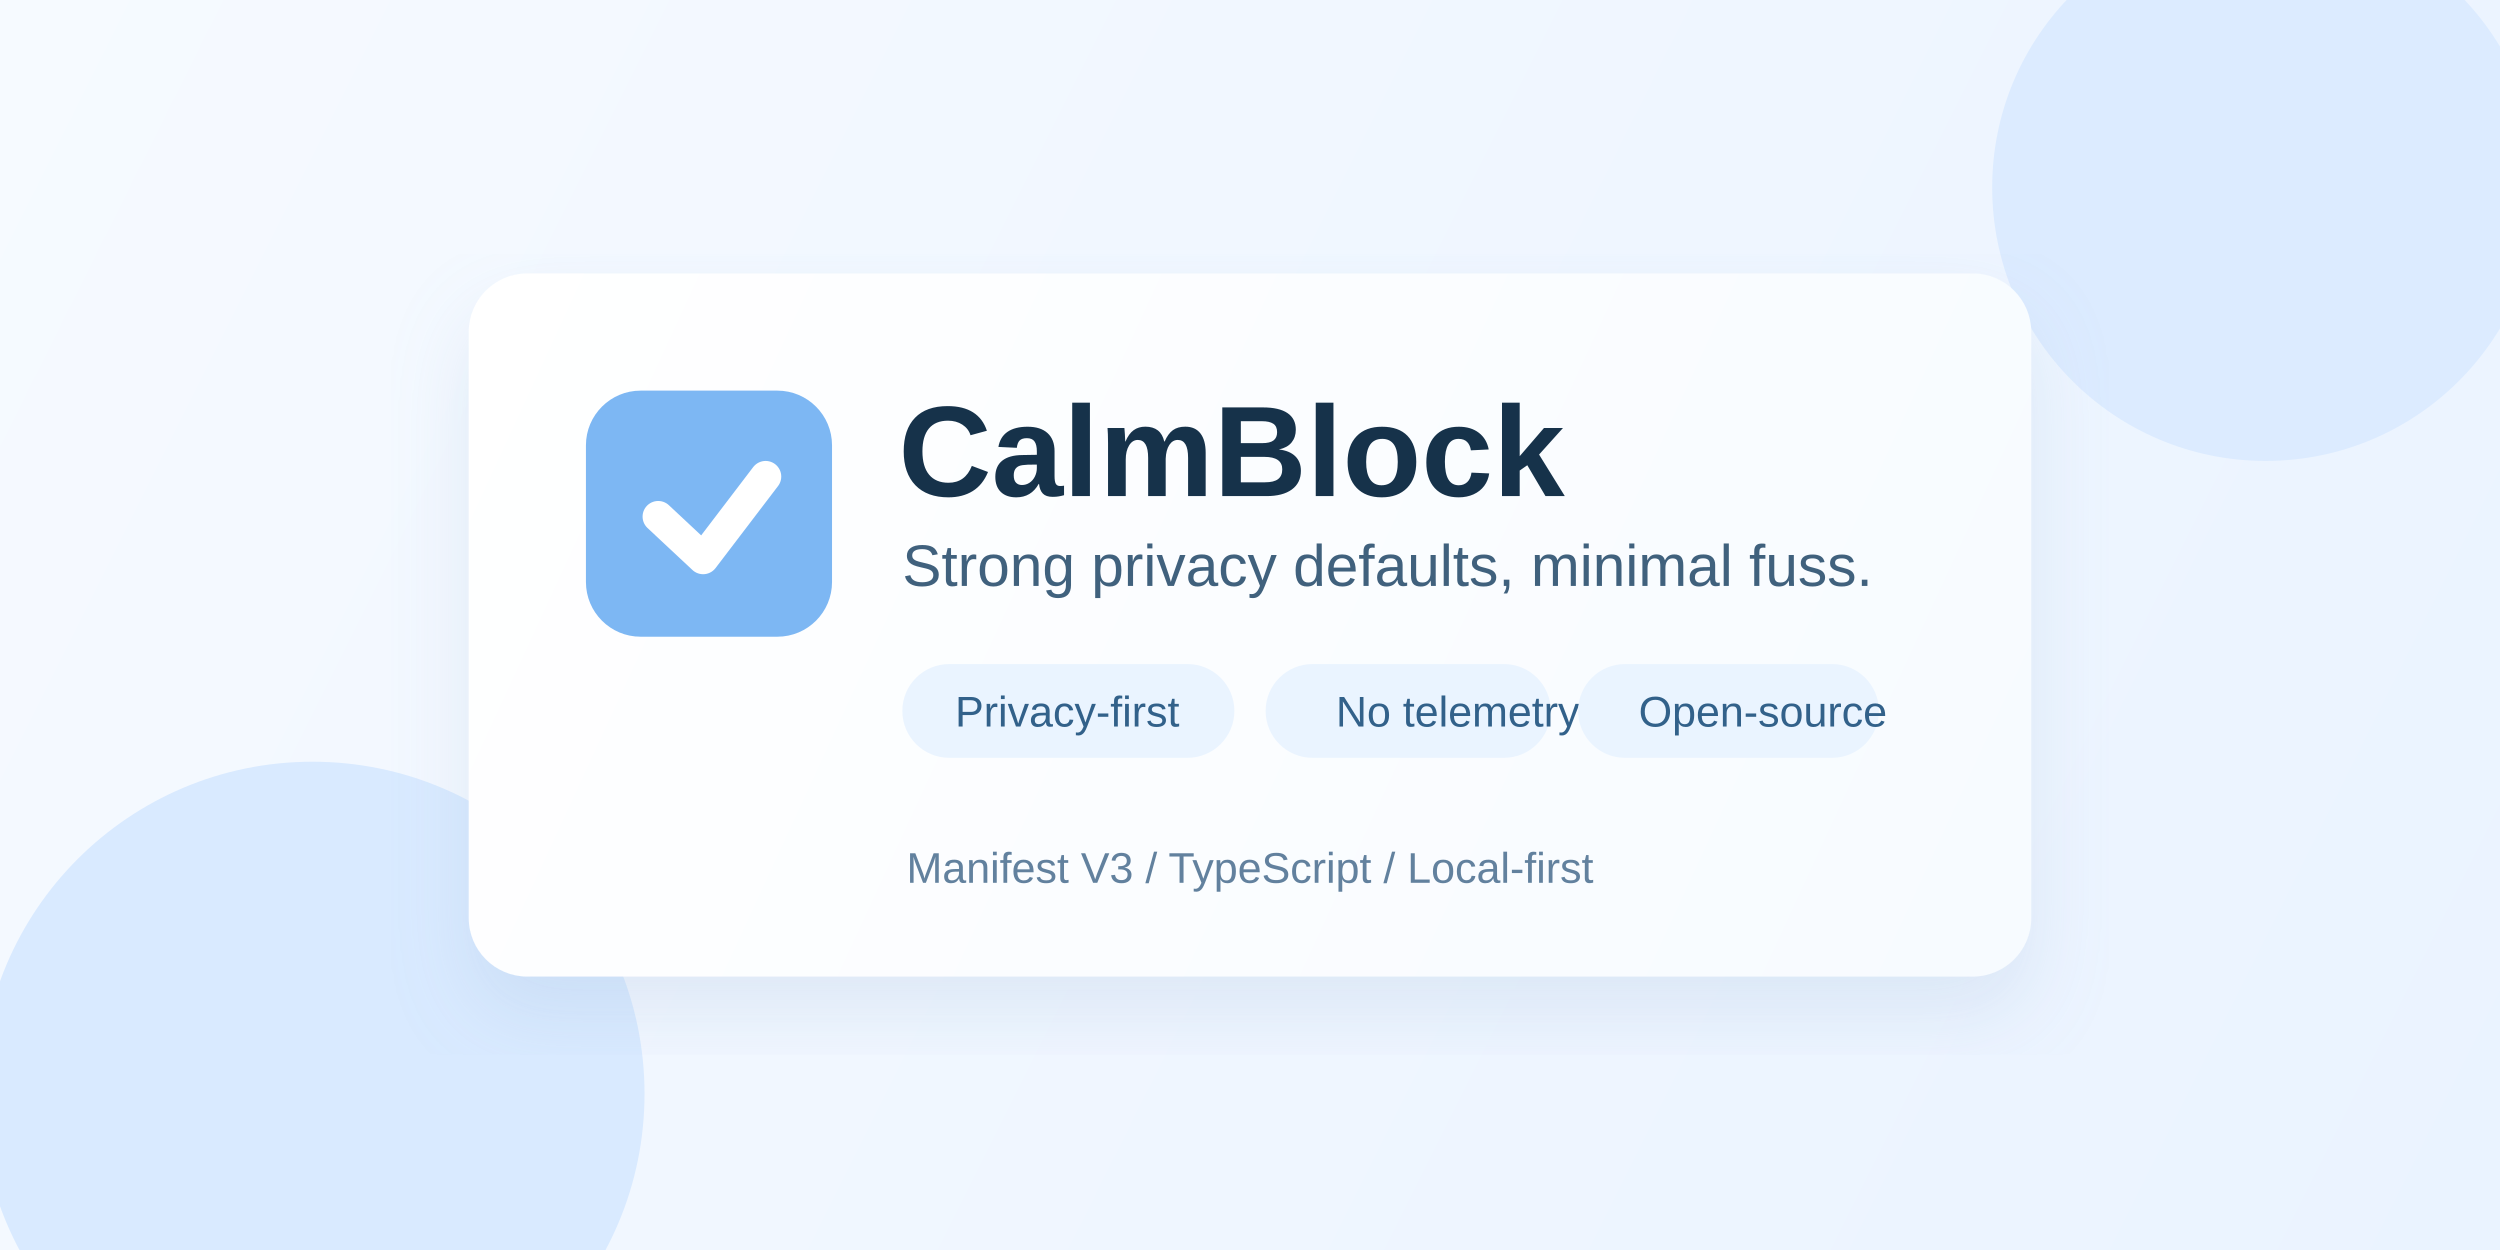
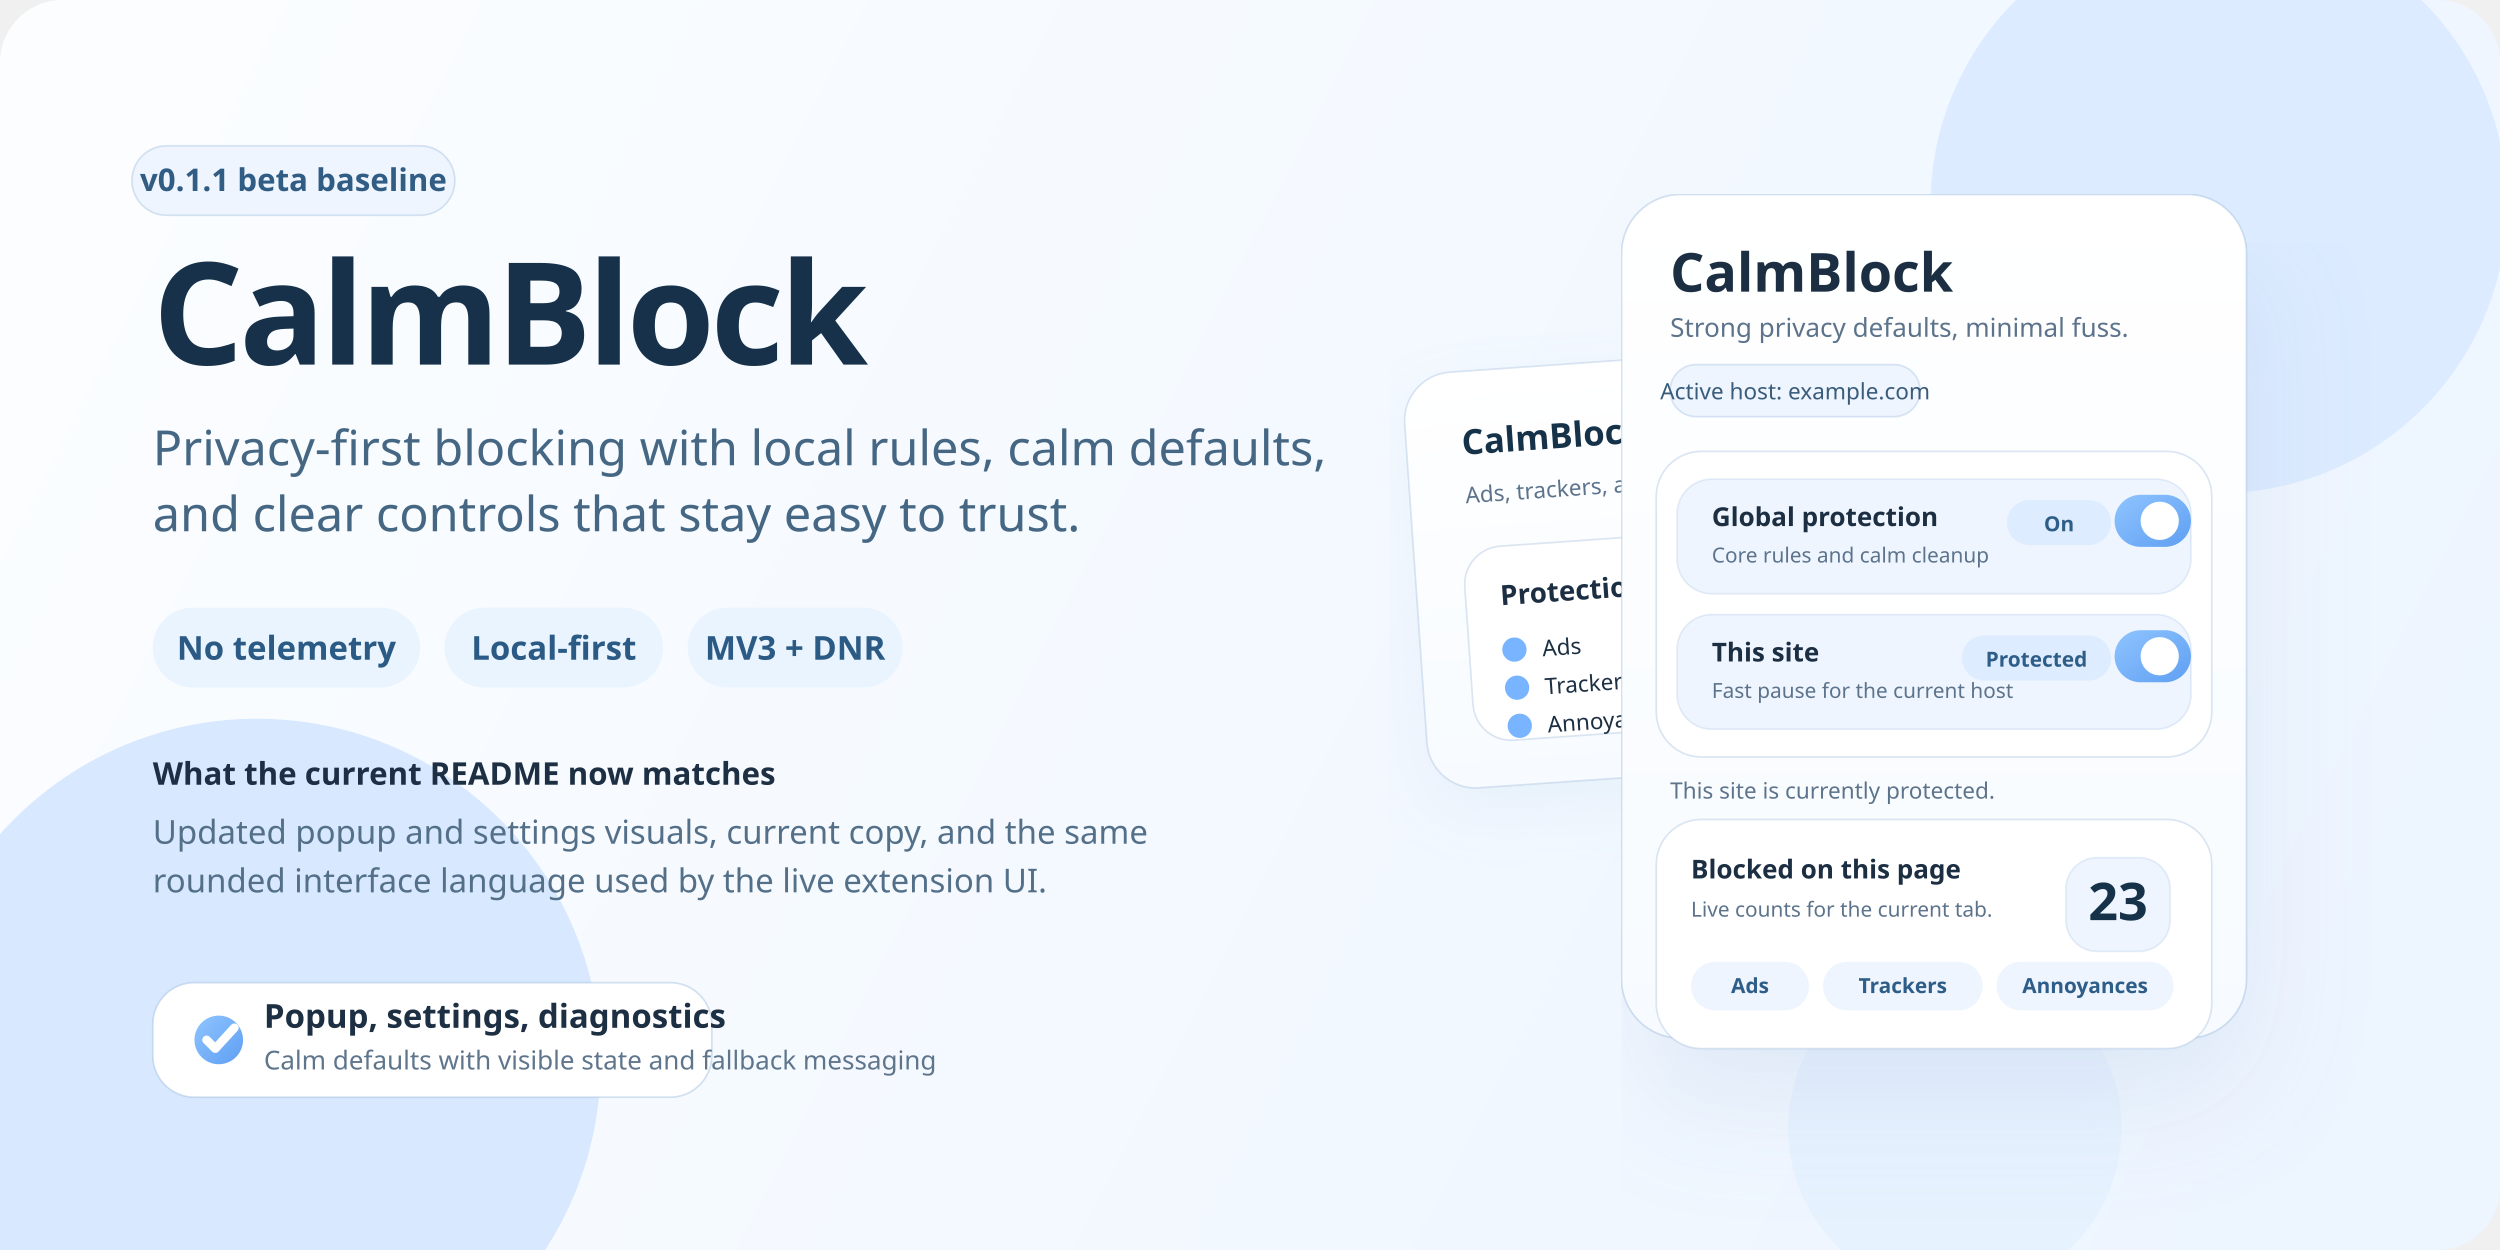
- <svg xmlns="http://www.w3.org/2000/svg" width="1280" height="640" viewBox="0 0 1280 640" fill="none">
+ <svg xmlns="http://www.w3.org/2000/svg" width="1440" height="720" viewBox="0 0 1440 720" fill="none">
  <defs>
-     <linearGradient id="bg" x1="0" y1="0" x2="1280" y2="640" gradientUnits="userSpaceOnUse">
-       <stop offset="0" stop-color="#F6FAFF" />
-       <stop offset="1" stop-color="#EAF3FF" />
+     <linearGradient id="bg" x1="88" y1="44" x2="1322" y2="676" gradientUnits="userSpaceOnUse">
+       <stop offset="0" stop-color="#FBFDFF" />
+       <stop offset="1" stop-color="#EDF5FF" />
    </linearGradient>
-     <linearGradient id="card" x1="240" y1="140" x2="1020" y2="500" gradientUnits="userSpaceOnUse">
+     <linearGradient id="surface" x1="0" y1="0" x2="0" y2="1">
      <stop offset="0" stop-color="#FFFFFF" />
      <stop offset="1" stop-color="#F7FBFF" />
    </linearGradient>
-     <filter id="shadow" x="200" y="110" width="880" height="430" filterUnits="userSpaceOnUse" color-interpolation-filters="sRGB">
-       <feDropShadow dx="0" dy="20" stdDeviation="20" flood-color="#9AB8D8" flood-opacity="0.22" />
+     <linearGradient id="panel-soft" x1="0" y1="0" x2="1" y2="1">
+       <stop offset="0" stop-color="#EEF5FF" />
+       <stop offset="1" stop-color="#DDEBFF" />
+     </linearGradient>
+     <linearGradient id="accent" x1="0" y1="0" x2="1" y2="1">
+       <stop offset="0" stop-color="#8FC4FF" />
+       <stop offset="1" stop-color="#5F9FF2" />
+     </linearGradient>
+     <filter id="shadow-xl" x="0" y="0" width="1440" height="720" filterUnits="userSpaceOnUse" color-interpolation-filters="sRGB">
+       <feDropShadow dx="0" dy="28" stdDeviation="34" flood-color="#8CAACE" flood-opacity="0.18" />
+     </filter>
+     <filter id="shadow-soft" x="0" y="0" width="1440" height="720" filterUnits="userSpaceOnUse" color-interpolation-filters="sRGB">
+       <feDropShadow dx="0" dy="14" stdDeviation="18" flood-color="#93B1D3" flood-opacity="0.12" />
    </filter>
  </defs>
-   <rect width="1280" height="640" fill="url(#bg)" />
-   <circle cx="1160" cy="96" r="140" fill="#DCEBFF" />
-   <circle cx="160" cy="560" r="170" fill="#D9EAFF" />
-   <g filter="url(#shadow)">
-     <rect x="240" y="140" width="800" height="360" rx="30" fill="url(#card)" />
+   <rect width="1440" height="720" rx="36" fill="url(#bg)" />
+   <circle cx="1278" cy="118" r="166" fill="#DCEBFF" />
+   <circle cx="148" cy="612" r="198" fill="#D7E8FF" />
+   <circle cx="1126" cy="650" r="96" fill="#E7F2FF" />
+   <rect x="76" y="84" width="186" height="40" rx="20" fill="#EEF5FF" stroke="rgba(153,184,219,0.38)" />
+   <text x="169" y="110" text-anchor="middle" fill="#315C84" font-size="18" font-family="Aptos, 'Segoe UI Variable Text', 'Segoe UI', sans-serif" font-weight="700">v0.1.1 beta baseline</text>
+   <text x="88" y="210" fill="#163149" font-size="82" font-family="Aptos, 'Segoe UI Variable Text', 'Segoe UI', sans-serif" font-weight="700" letter-spacing="-2.4">CalmBlock</text>
+   <text x="88" y="268" fill="#456783" font-size="28" font-family="Aptos, 'Segoe UI Variable Text', 'Segoe UI', sans-serif">
+     Privacy-first blocking with local rules, calm defaults,
+   </text>
+   <text x="88" y="306" fill="#456783" font-size="28" font-family="Aptos, 'Segoe UI Variable Text', 'Segoe UI', sans-serif">
+     and clear controls that stay easy to trust.
+   </text>
+   <rect x="88" y="350" width="154" height="46" rx="23" fill="#EAF4FF" />
+   <text x="165" y="380" text-anchor="middle" fill="#2B5A84" font-size="19" font-family="Aptos, 'Segoe UI Variable Text', 'Segoe UI', sans-serif" font-weight="700">No telemetry</text>
+   <rect x="256" y="350" width="126" height="46" rx="23" fill="#EAF4FF" />
+   <text x="319" y="380" text-anchor="middle" fill="#2B5A84" font-size="19" font-family="Aptos, 'Segoe UI Variable Text', 'Segoe UI', sans-serif" font-weight="700">Local-first</text>
+   <rect x="396" y="350" width="124" height="46" rx="23" fill="#EAF4FF" />
+   <text x="458" y="380" text-anchor="middle" fill="#2B5A84" font-size="19" font-family="Aptos, 'Segoe UI Variable Text', 'Segoe UI', sans-serif" font-weight="700">MV3 + DNR</text>
+   <text x="88" y="452" fill="#1D2F43" font-size="18" font-family="Aptos, 'Segoe UI Variable Text', 'Segoe UI', sans-serif" font-weight="700">What the current README now matches</text>
+   <text x="88" y="486" fill="#547089" font-size="19" font-family="Aptos, 'Segoe UI Variable Text', 'Segoe UI', sans-serif">
+     Updated popup and settings visuals, current copy, and the same
+   </text>
+   <text x="88" y="514" fill="#547089" font-size="19" font-family="Aptos, 'Segoe UI Variable Text', 'Segoe UI', sans-serif">
+     rounded interface language used by the live extension UI.
+   </text>
+   <rect x="88" y="566" width="322" height="66" rx="24" fill="#FFFFFF" stroke="rgba(153,184,219,0.42)" />
+   <circle cx="126" cy="599" r="14" fill="url(#accent)" />
+   <path d="M119 599L124 604L135 592" stroke="#FFFFFF" stroke-width="5" stroke-linecap="round" stroke-linejoin="round" />
+   <text x="152" y="592" fill="#1D2F43" font-size="19" font-family="Aptos, 'Segoe UI Variable Text', 'Segoe UI', sans-serif" font-weight="700">Popup, settings, diagnostics</text>
+   <text x="152" y="616" fill="#5E758C" font-size="15" font-family="Aptos, 'Segoe UI Variable Text', 'Segoe UI', sans-serif">Calm defaults with visible state and fallback messaging</text>
+   <g transform="translate(816 86) rotate(-4 258 248)" filter="url(#shadow-soft)">
+     <rect x="0" y="112" width="396" height="240" rx="28" fill="url(#surface)" stroke="rgba(153,184,219,0.34)" />
+     <text x="32" y="160" fill="#17324A" font-size="20" font-family="Aptos, 'Segoe UI Variable Text', 'Segoe UI', sans-serif" font-weight="700">CalmBlock Settings</text>
+     <text x="32" y="188" fill="#5C738B" font-size="13" font-family="Aptos, 'Segoe UI Variable Text', 'Segoe UI', sans-serif">Ads, trackers, and browsing annoyances blocked quietly.</text>
+     <rect x="28" y="214" width="154" height="112" rx="22" fill="#FFFFFF" stroke="rgba(153,184,219,0.34)" />
+     <text x="48" y="248" fill="#1C2F43" font-size="16" font-family="Aptos, 'Segoe UI Variable Text', 'Segoe UI', sans-serif" font-weight="700">Protection groups</text>
+     <circle cx="54" cy="274" r="7" fill="#78B4FF" />
+     <text x="70" y="279" fill="#1D2F43" font-size="13" font-family="Aptos, 'Segoe UI Variable Text', 'Segoe UI', sans-serif">Ads</text>
+     <circle cx="54" cy="296" r="7" fill="#78B4FF" />
+     <text x="70" y="301" fill="#1D2F43" font-size="13" font-family="Aptos, 'Segoe UI Variable Text', 'Segoe UI', sans-serif">Trackers</text>
+     <circle cx="54" cy="318" r="7" fill="#78B4FF" />
+     <text x="70" y="323" fill="#1D2F43" font-size="13" font-family="Aptos, 'Segoe UI Variable Text', 'Segoe UI', sans-serif">Annoyances</text>
+     <rect x="198" y="214" width="170" height="112" rx="22" fill="#FFFFFF" stroke="rgba(153,184,219,0.34)" />
+     <text x="218" y="248" fill="#1C2F43" font-size="16" font-family="Aptos, 'Segoe UI Variable Text', 'Segoe UI', sans-serif" font-weight="700">Allowlist</text>
+     <rect x="218" y="262" width="130" height="16" rx="8" fill="#DDEBFF" />
+     <rect x="218" y="287" width="130" height="36" rx="12" fill="#F5F9FF" stroke="rgba(153,184,219,0.28)" />
+     <text x="232" y="309" fill="#2C5B84" font-size="13" font-family="Consolas, Menlo, monospace">docs.example</text>
  </g>
-   <rect x="300" y="200" width="126" height="126" rx="28" fill="#7DB7F3" />
-   <path d="M337 264.5L360 286L392 244" stroke="white" stroke-width="16" stroke-linecap="round" stroke-linejoin="round" />
-   <text x="460" y="254" fill="#16324A" font-size="66" font-family="Segoe UI, Arial, sans-serif" font-weight="700">CalmBlock</text>
-   <text x="462" y="300" fill="#40617D" font-size="30" font-family="Segoe UI, Arial, sans-serif">Strong privacy defaults, minimal fuss.</text>
-   <rect x="462" y="340" width="170" height="48" rx="24" fill="#EAF4FF" />
-   <text x="489" y="372" fill="#32618A" font-size="22" font-family="Segoe UI, Arial, sans-serif">Privacy-first</text>
-   <rect x="648" y="340" width="146" height="48" rx="24" fill="#EAF4FF" />
-   <text x="684" y="372" fill="#32618A" font-size="22" font-family="Segoe UI, Arial, sans-serif">No telemetry</text>
-   <rect x="808" y="340" width="154" height="48" rx="24" fill="#EAF4FF" />
-   <text x="839" y="372" fill="#32618A" font-size="22" font-family="Segoe UI, Arial, sans-serif">Open-source</text>
-   <text x="640" y="452" text-anchor="middle" fill="#62819E" font-size="22" font-family="Segoe UI, Arial, sans-serif">
-     Manifest V3 / TypeScript / Local-first
-   </text>
+   <g transform="translate(934 112)" filter="url(#shadow-xl)">
+     <rect x="0" y="0" width="360" height="486" rx="34" fill="url(#surface)" stroke="rgba(153,184,219,0.42)" />
+     <text x="28" y="56" fill="#1D2F43" font-size="31" font-family="Aptos, 'Segoe UI Variable Text', 'Segoe UI', sans-serif" font-weight="700">CalmBlock</text>
+     <text x="28" y="82" fill="#5C738B" font-size="15" font-family="Aptos, 'Segoe UI Variable Text', 'Segoe UI', sans-serif">Strong privacy defaults, minimal fuss.</text>
+     <rect x="28" y="98" width="144" height="30" rx="15" fill="#EEF5FF" stroke="rgba(153,184,219,0.34)" />
+     <text x="100" y="118" text-anchor="middle" fill="#395B79" font-size="13" font-family="Aptos, 'Segoe UI Variable Text', 'Segoe UI', sans-serif">Active host: example.com</text>
+     <rect x="20" y="148" width="320" height="176" rx="26" fill="#FFFFFF" stroke="rgba(153,184,219,0.34)" />
+     <rect x="32" y="164" width="296" height="66" rx="20" fill="#EEF5FF" stroke="rgba(153,184,219,0.24)" />
+     <text x="52" y="191" fill="#1D2F43" font-size="15" font-family="Aptos, 'Segoe UI Variable Text', 'Segoe UI', sans-serif" font-weight="700">Global protection</text>
+     <text x="52" y="212" fill="#5C738B" font-size="12" font-family="Aptos, 'Segoe UI Variable Text', 'Segoe UI', sans-serif">Core rules and calm cleanup</text>
+     <rect x="222" y="176" width="60" height="26" rx="13" fill="#DEECFF" />
+     <text x="252" y="194" text-anchor="middle" fill="#2E5D87" font-size="12" font-family="Aptos, 'Segoe UI Variable Text', 'Segoe UI', sans-serif" font-weight="700">On</text>
+     <rect x="284" y="173" width="44" height="30" rx="15" fill="url(#accent)" />
+     <circle cx="310" cy="188" r="11" fill="#FFFFFF" />
+     <rect x="32" y="242" width="296" height="66" rx="20" fill="#EEF5FF" stroke="rgba(153,184,219,0.24)" />
+     <text x="52" y="269" fill="#1D2F43" font-size="15" font-family="Aptos, 'Segoe UI Variable Text', 'Segoe UI', sans-serif" font-weight="700">This site</text>
+     <text x="52" y="290" fill="#5C738B" font-size="12" font-family="Aptos, 'Segoe UI Variable Text', 'Segoe UI', sans-serif">Fast pause for the current host</text>
+     <rect x="196" y="254" width="86" height="26" rx="13" fill="#DEECFF" />
+     <text x="239" y="272" text-anchor="middle" fill="#2E5D87" font-size="12" font-family="Aptos, 'Segoe UI Variable Text', 'Segoe UI', sans-serif" font-weight="700">Protected</text>
+     <rect x="284" y="251" width="44" height="30" rx="15" fill="url(#accent)" />
+     <circle cx="310" cy="266" r="11" fill="#FFFFFF" />
+     <text x="28" y="348" fill="#5C738B" font-size="13" font-family="Aptos, 'Segoe UI Variable Text', 'Segoe UI', sans-serif">This site is currently protected.</text>
+     <rect x="20" y="360" width="320" height="132" rx="26" fill="#FFFFFF" stroke="rgba(153,184,219,0.34)" />
+     <text x="40" y="394" fill="#1D2F43" font-size="15" font-family="Aptos, 'Segoe UI Variable Text', 'Segoe UI', sans-serif" font-weight="700">Blocked on this page</text>
+     <text x="40" y="416" fill="#5C738B" font-size="12" font-family="Aptos, 'Segoe UI Variable Text', 'Segoe UI', sans-serif">Live counts for the current tab.</text>
+     <rect x="256" y="382" width="60" height="54" rx="18" fill="#EEF5FF" stroke="rgba(153,184,219,0.24)" />
+     <text x="286" y="418" text-anchor="middle" fill="#16324A" font-size="30" font-family="Aptos, 'Segoe UI Variable Text', 'Segoe UI', sans-serif" font-weight="700">23</text>
+     <rect x="40" y="442" width="68" height="28" rx="14" fill="#EEF5FF" />
+     <text x="74" y="460" text-anchor="middle" fill="#2E5D87" font-size="12" font-family="Aptos, 'Segoe UI Variable Text', 'Segoe UI', sans-serif" font-weight="700">Ads</text>
+     <rect x="116" y="442" width="92" height="28" rx="14" fill="#EEF5FF" />
+     <text x="162" y="460" text-anchor="middle" fill="#2E5D87" font-size="12" font-family="Aptos, 'Segoe UI Variable Text', 'Segoe UI', sans-serif" font-weight="700">Trackers</text>
+     <rect x="216" y="442" width="102" height="28" rx="14" fill="#EEF5FF" />
+     <text x="267" y="460" text-anchor="middle" fill="#2E5D87" font-size="12" font-family="Aptos, 'Segoe UI Variable Text', 'Segoe UI', sans-serif" font-weight="700">Annoyances</text>
+   </g>
</svg>
